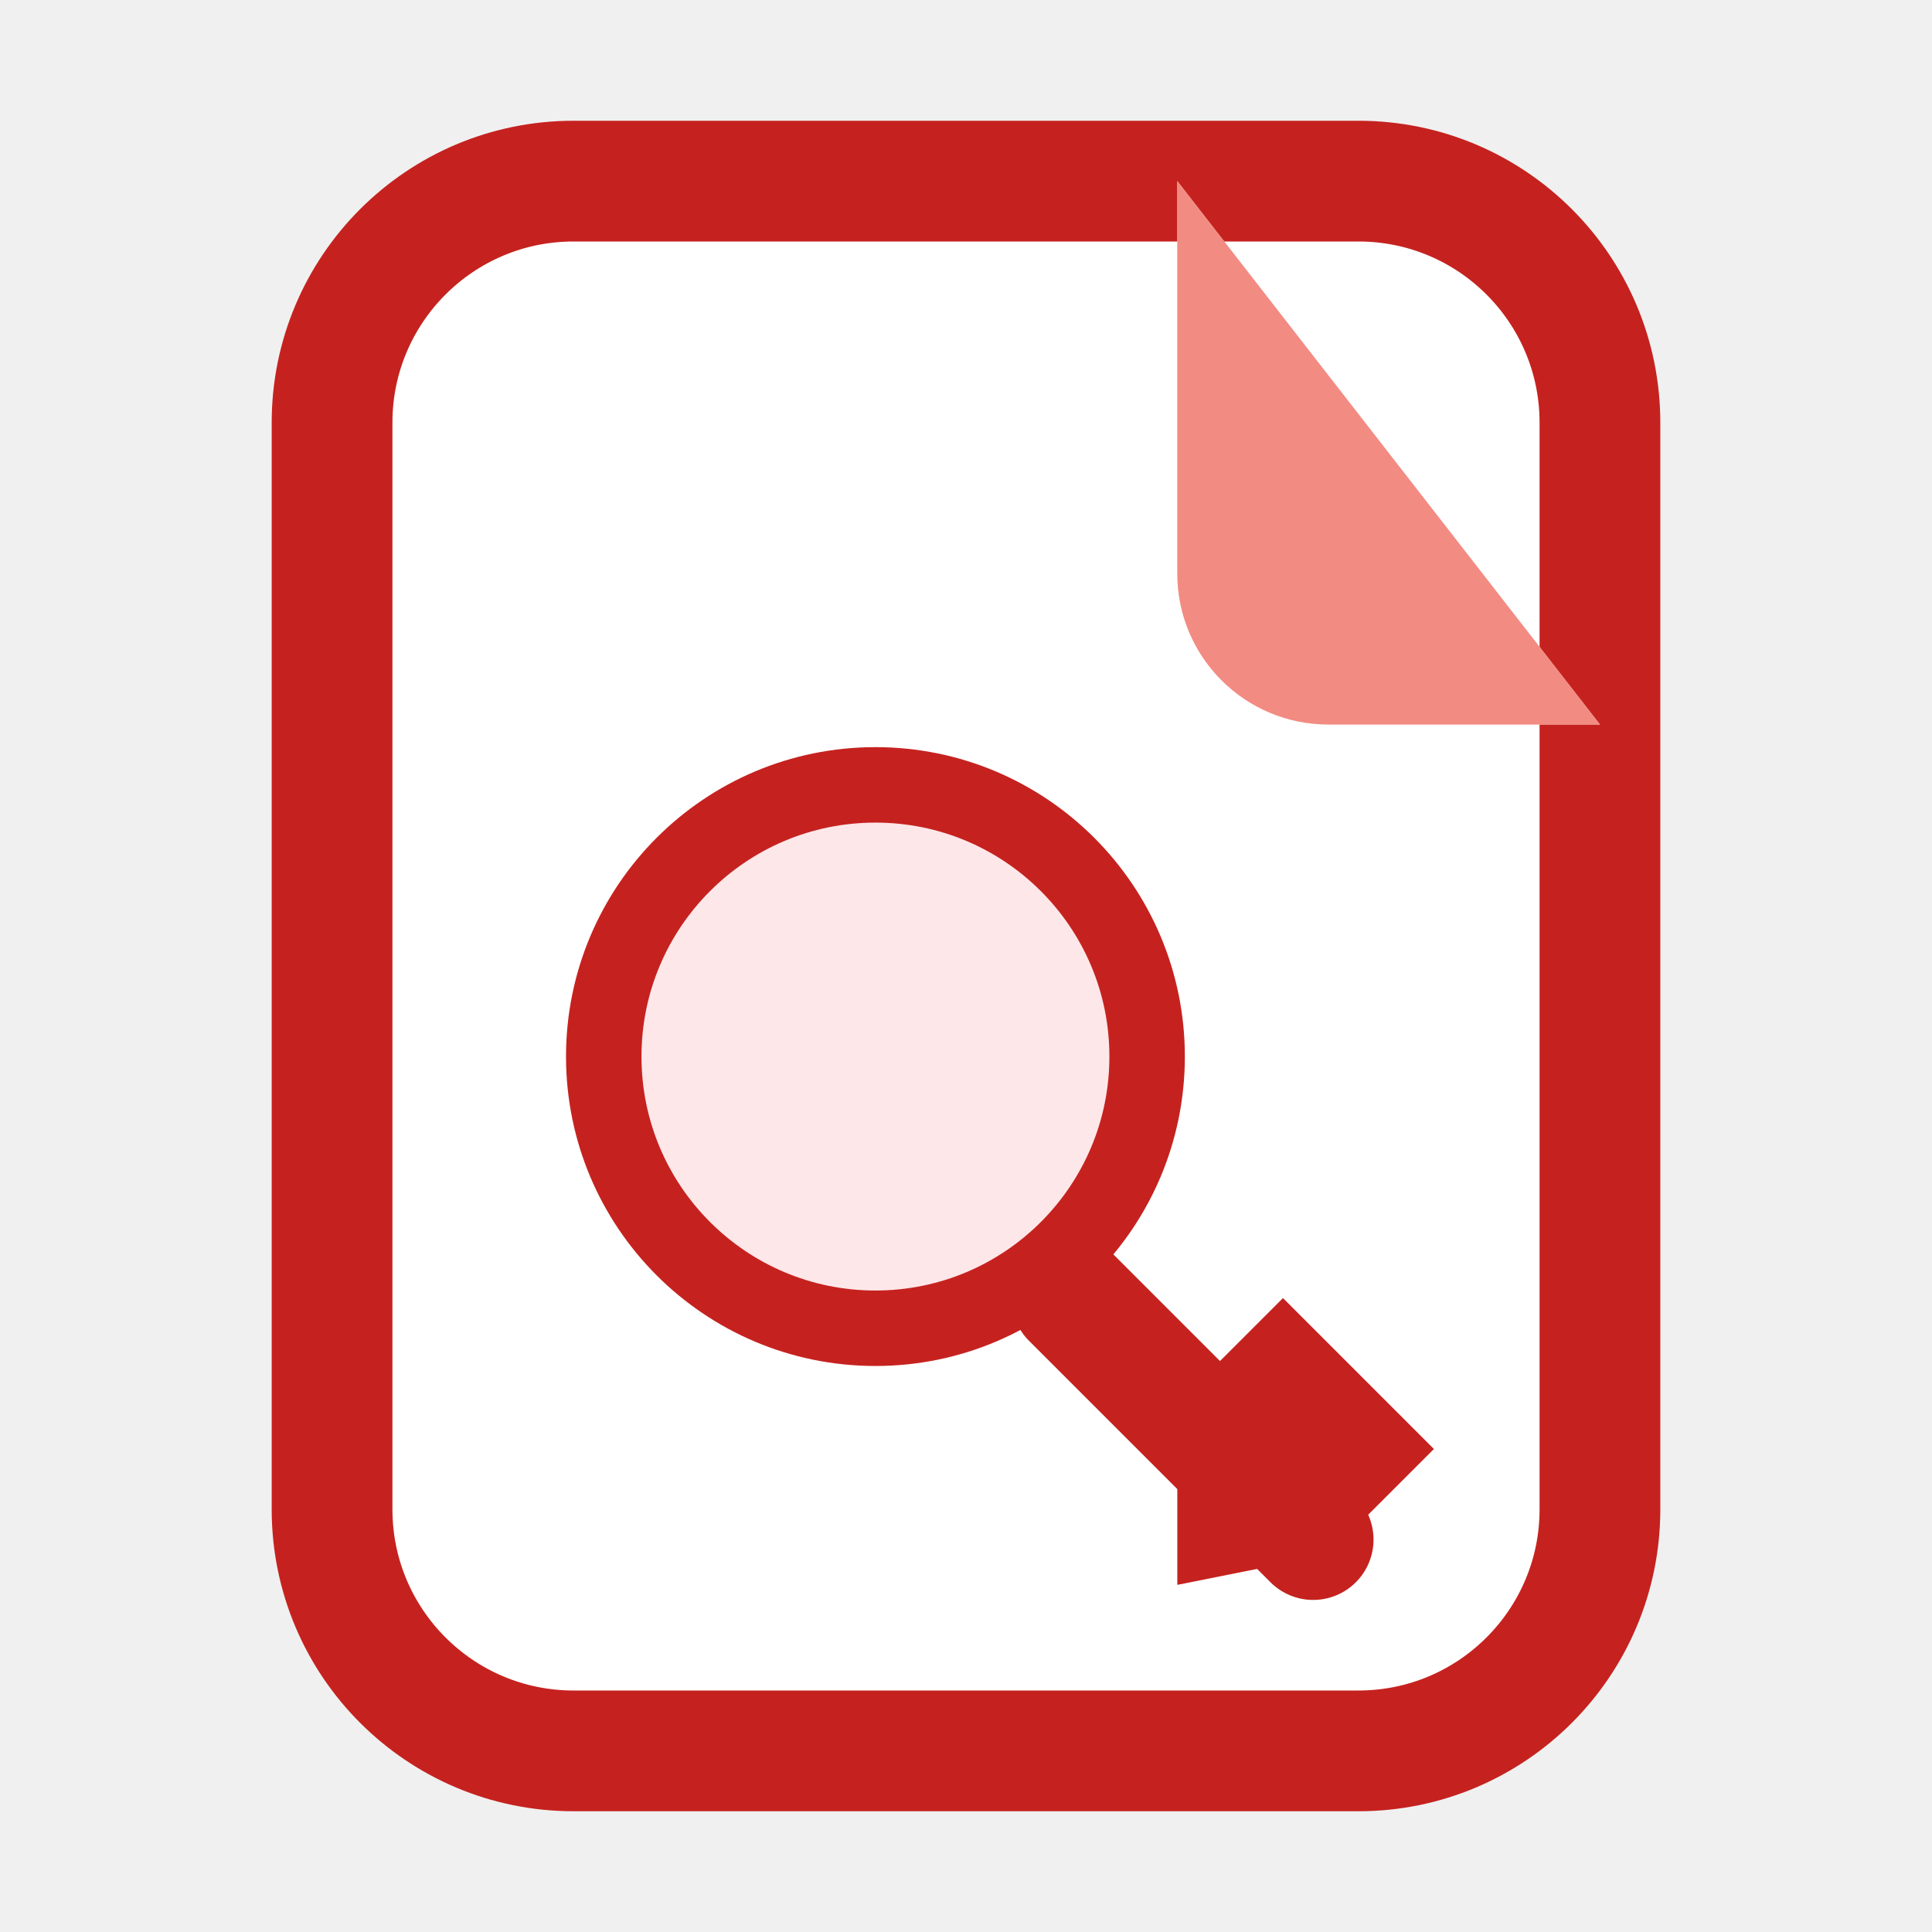
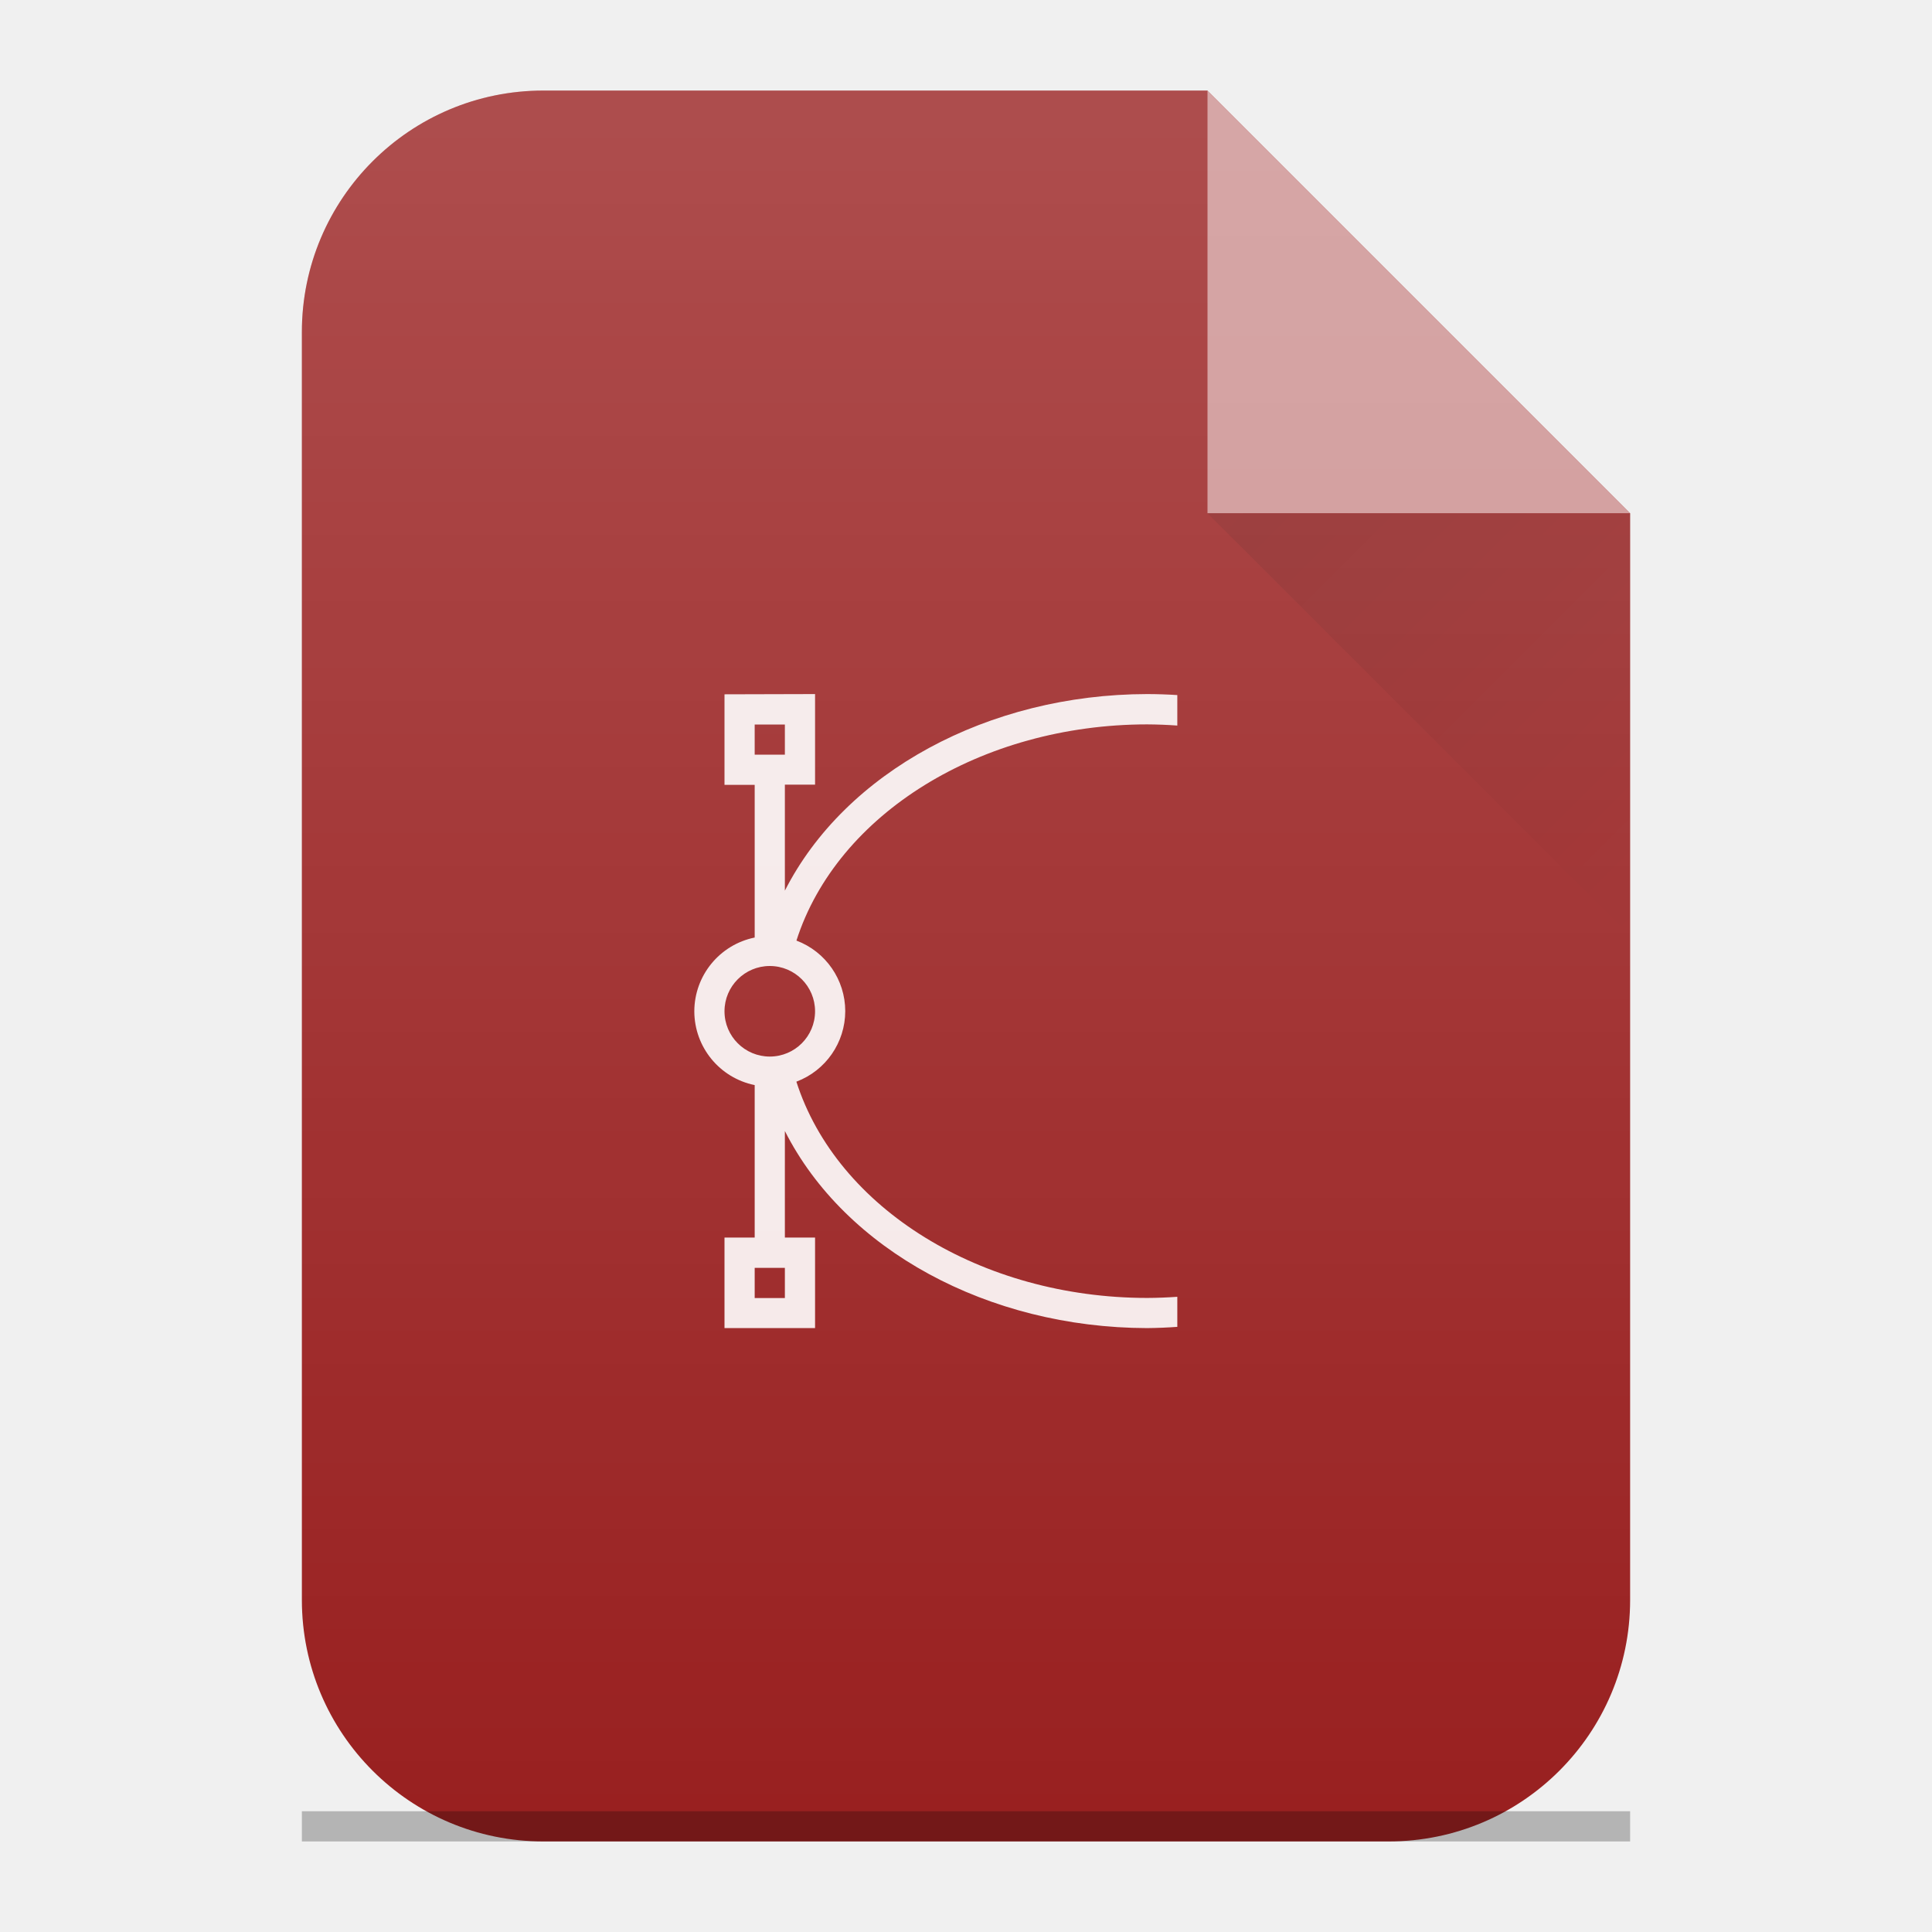
- <svg xmlns="http://www.w3.org/2000/svg" viewBox="0 0 128 128">
-   <rect x="22" y="12" width="84" height="104" rx="16" fill="#ffffff" stroke="#c5221f" stroke-width="8" />
-   <path d="M78 12v26a10 10 0 0 0 10 10h18" fill="#f9dedc" />
-   <path d="M78 12l28 36H88a10 10 0 0 1-10-10V12Z" fill="#f28b82" />
-   <circle cx="58" cy="70" r="18" fill="#fde7e9" stroke="#c5221f" stroke-width="5" />
-   <path d="M71 86l16 16" stroke="#c5221f" stroke-width="8" stroke-linecap="round" />
-   <path d="M78 93l7-7 10 10-7 7-10 2z" fill="#c5221f" />
+ <svg xmlns="http://www.w3.org/2000/svg" xmlns:xlink="http://www.w3.org/1999/xlink" width="64" viewBox="0 0 64 64" height="64" id="svg2" version="1.1">
+   <defs id="defs4">
+     <linearGradient id="a" y1="17" x1="40" y2="31" gradientUnits="userSpaceOnUse" x2="54">
+       <stop stop-color="#060606" id="stop7" />
+       <stop offset="1" stop-opacity="0" id="stop9" />
+     </linearGradient>
+     <linearGradient id="b" y1="392.36" y2="336.36" gradientUnits="userSpaceOnUse" x2="0" gradientTransform="translate(318,-254)">
+       <stop stop-color="#ffffff" stop-opacity="0" id="stop12" />
+       <stop offset="1" stop-color="#ffffff" stop-opacity=".2" id="stop14" />
+     </linearGradient>
+     <path id="c" d="m376 139.36v-58h30l14 14v44h-14z" />
+     <clipPath id="clip-page">
+       <path d="M376 89.36 A8 8 0 0 1 384 81.36 H406 L420 95.36 V131.36 A8 8 0 0 1 412 139.36 H384 A8 8 0 0 1 376 131.36 Z" />
+     </clipPath>
+     <path fill-rule="evenodd" id="d" d="m420 95.36l-14-14v14z" />
+     <linearGradient gradientTransform="translate(-107.169,-5.58452)" x2="54" gradientUnits="userSpaceOnUse" y2="31" x1="40" y1="17" id="a-6">
+       <stop id="stop4240" stop-color="#06060" />
+       <stop id="stop4242" stop-opacity="0" offset="1" />
+     </linearGradient>
+     <linearGradient gradientTransform="translate(254,-36)" x2="0" gradientUnits="userSpaceOnUse" y2="336.36" y1="392.36" id="b-2">
+       <stop id="stop4245" stop-opacity="0" stop-color="#ffffff" />
+       <stop id="stop4247" stop-opacity=".2" stop-color="#ffffff" offset="1" />
+     </linearGradient>
+     <path d="m312 357.36v-58h30l14 14v44h-14z" id="c-9" />
+   </defs>
+   <use xlink:href="#c" id="use22" style="color:#000000;color-interpolation:sRGB;color-interpolation-filters:linearRGB;fill:#992020;color-rendering:auto;image-rendering:auto;shape-rendering:auto;text-rendering:auto;fill-opacity:1" clip-path="url(#clip-page)" x="0" y="0" width="100%" height="100%" transform="translate(-366,-78.36)" />
+   <rect x="10" y="-61" width="44" height="1" transform="scale(1,-1)" id="rect30" style="color:#000000;opacity:0.25;color-interpolation:sRGB;color-interpolation-filters:linearRGB;color-rendering:auto;image-rendering:auto;shape-rendering:auto;text-rendering:auto" />
+   <path d="M 40,17 54,31 54,17 Z" id="path36" style="opacity:0.1;fill:url(#a);fill-rule:evenodd" />
+   <path d="m 24,23 0,3 1,0 0,5.057 a 2.5,2.5 0 0 0 -2,2.443 2.5,2.5 0 0 0 2,2.445 l 0,5.05 -1,0 0,3 3,0 0,-3 -1,0 0,-3.529 a 13,10.5 0 0 0 12,6.529 13,10.5 0 0 0 1,-0.041 l 0,-0.996 A 12,9.5 0 0 1 38,42.996 12,9.5 0 0 1 26.381,35.832 2.5,2.5 0 0 0 28,33.496 2.5,2.5 0 0 0 26.383,31.158 12,9.5 0 0 1 38,23.996 a 12,9.5 0 0 1 1,0.039 l 0,-1.01 a 13,10.5 0 0 0 -1,-0.033 13,10.5 0 0 0 -12,6.512 l 0,-3.512 1,0 0,-3 z m 1,1 1,0 0,1 -1,0 z m 0.5,8 A 1.5,1.5 0 0 1 27,33.5 1.5,1.5 0 0 1 25.5,35 1.5,1.5 0 0 1 24,33.5 1.5,1.5 0 0 1 25.5,32 m -0.5,10 1,0 0,1 -1,0 z" id="path38" style="color:#4d4d4d;opacity:0.9;color-interpolation:sRGB;color-interpolation-filters:linearRGB;fill:#ffffff;fill-rule:evenodd;color-rendering:auto;image-rendering:auto;shape-rendering:auto;text-rendering:auto" />
+   <path style="opacity:0.5;fill:#ffffff;fill-opacity:1;fill-rule:evenodd;stroke:none;stroke-width:1px;stroke-linecap:butt;stroke-linejoin:miter;stroke-opacity:1" d="m 40,3 0,14 14,0 z" id="path4366" />
+   <use height="100%" width="100%" y="0" x="0" style="fill:url(#b)" id="use42" clip-path="url(#clip-page)" xlink:href="#c" transform="translate(-366,-78.36)" />
</svg>
